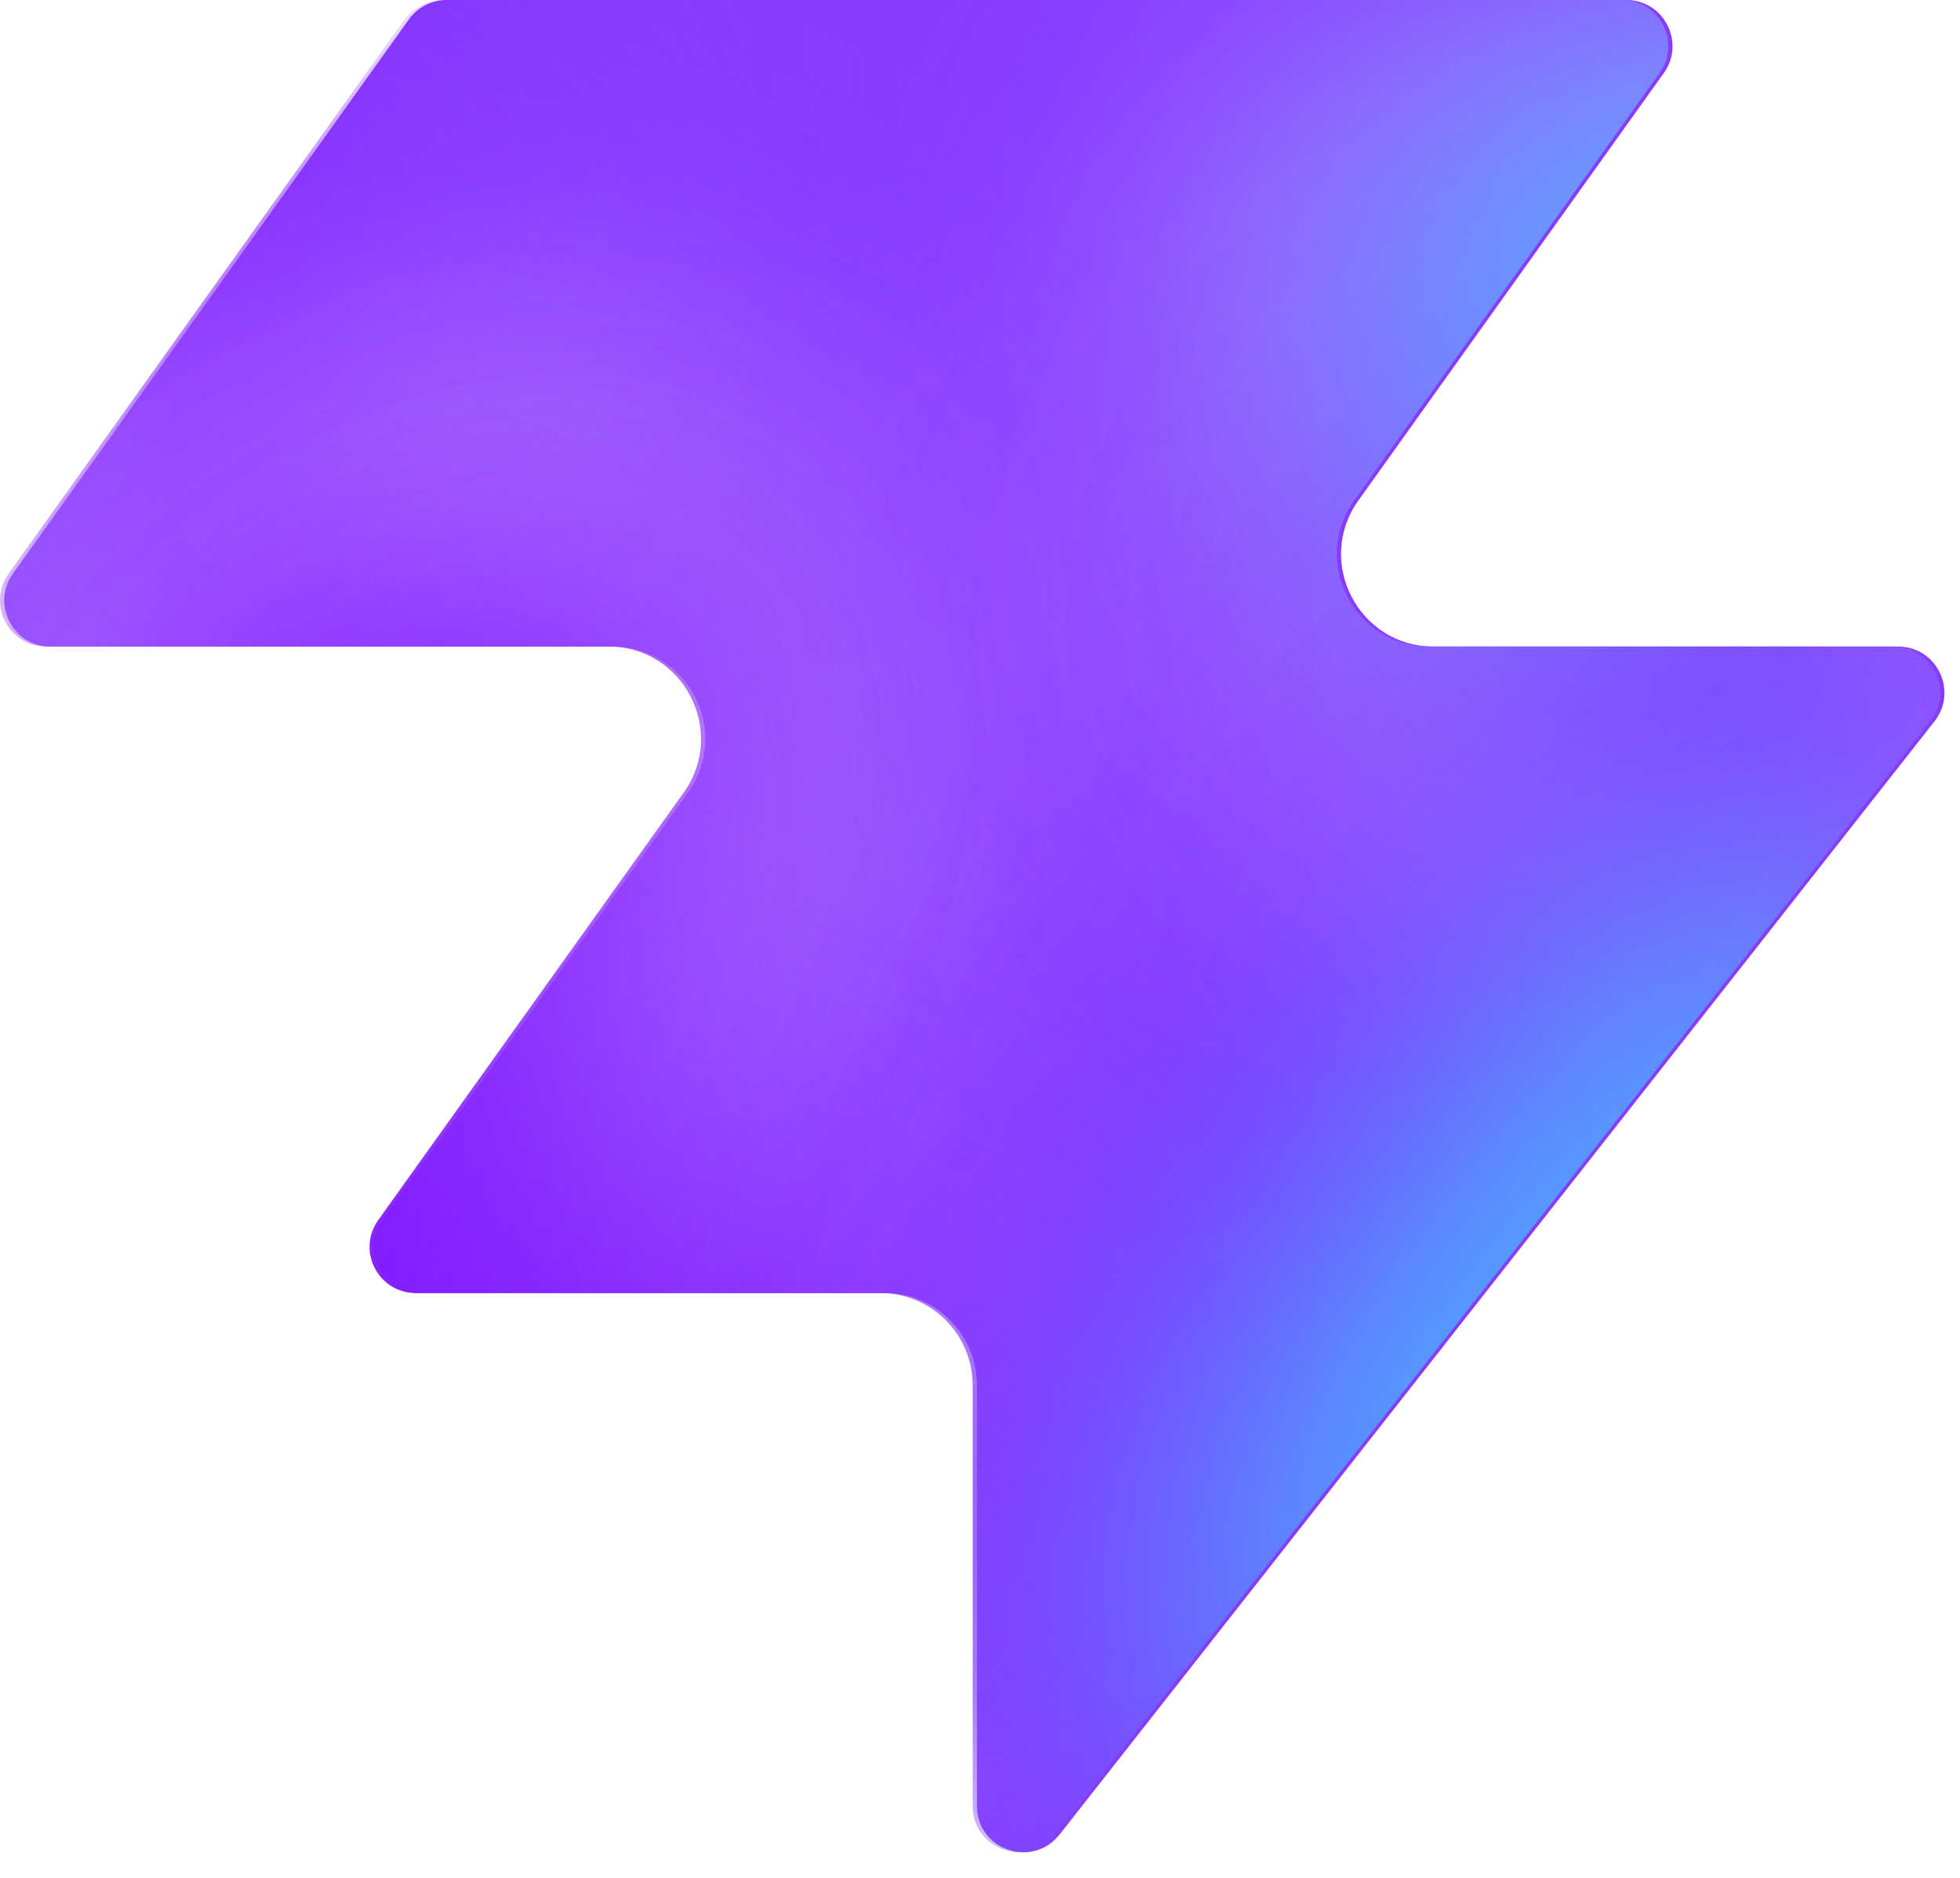
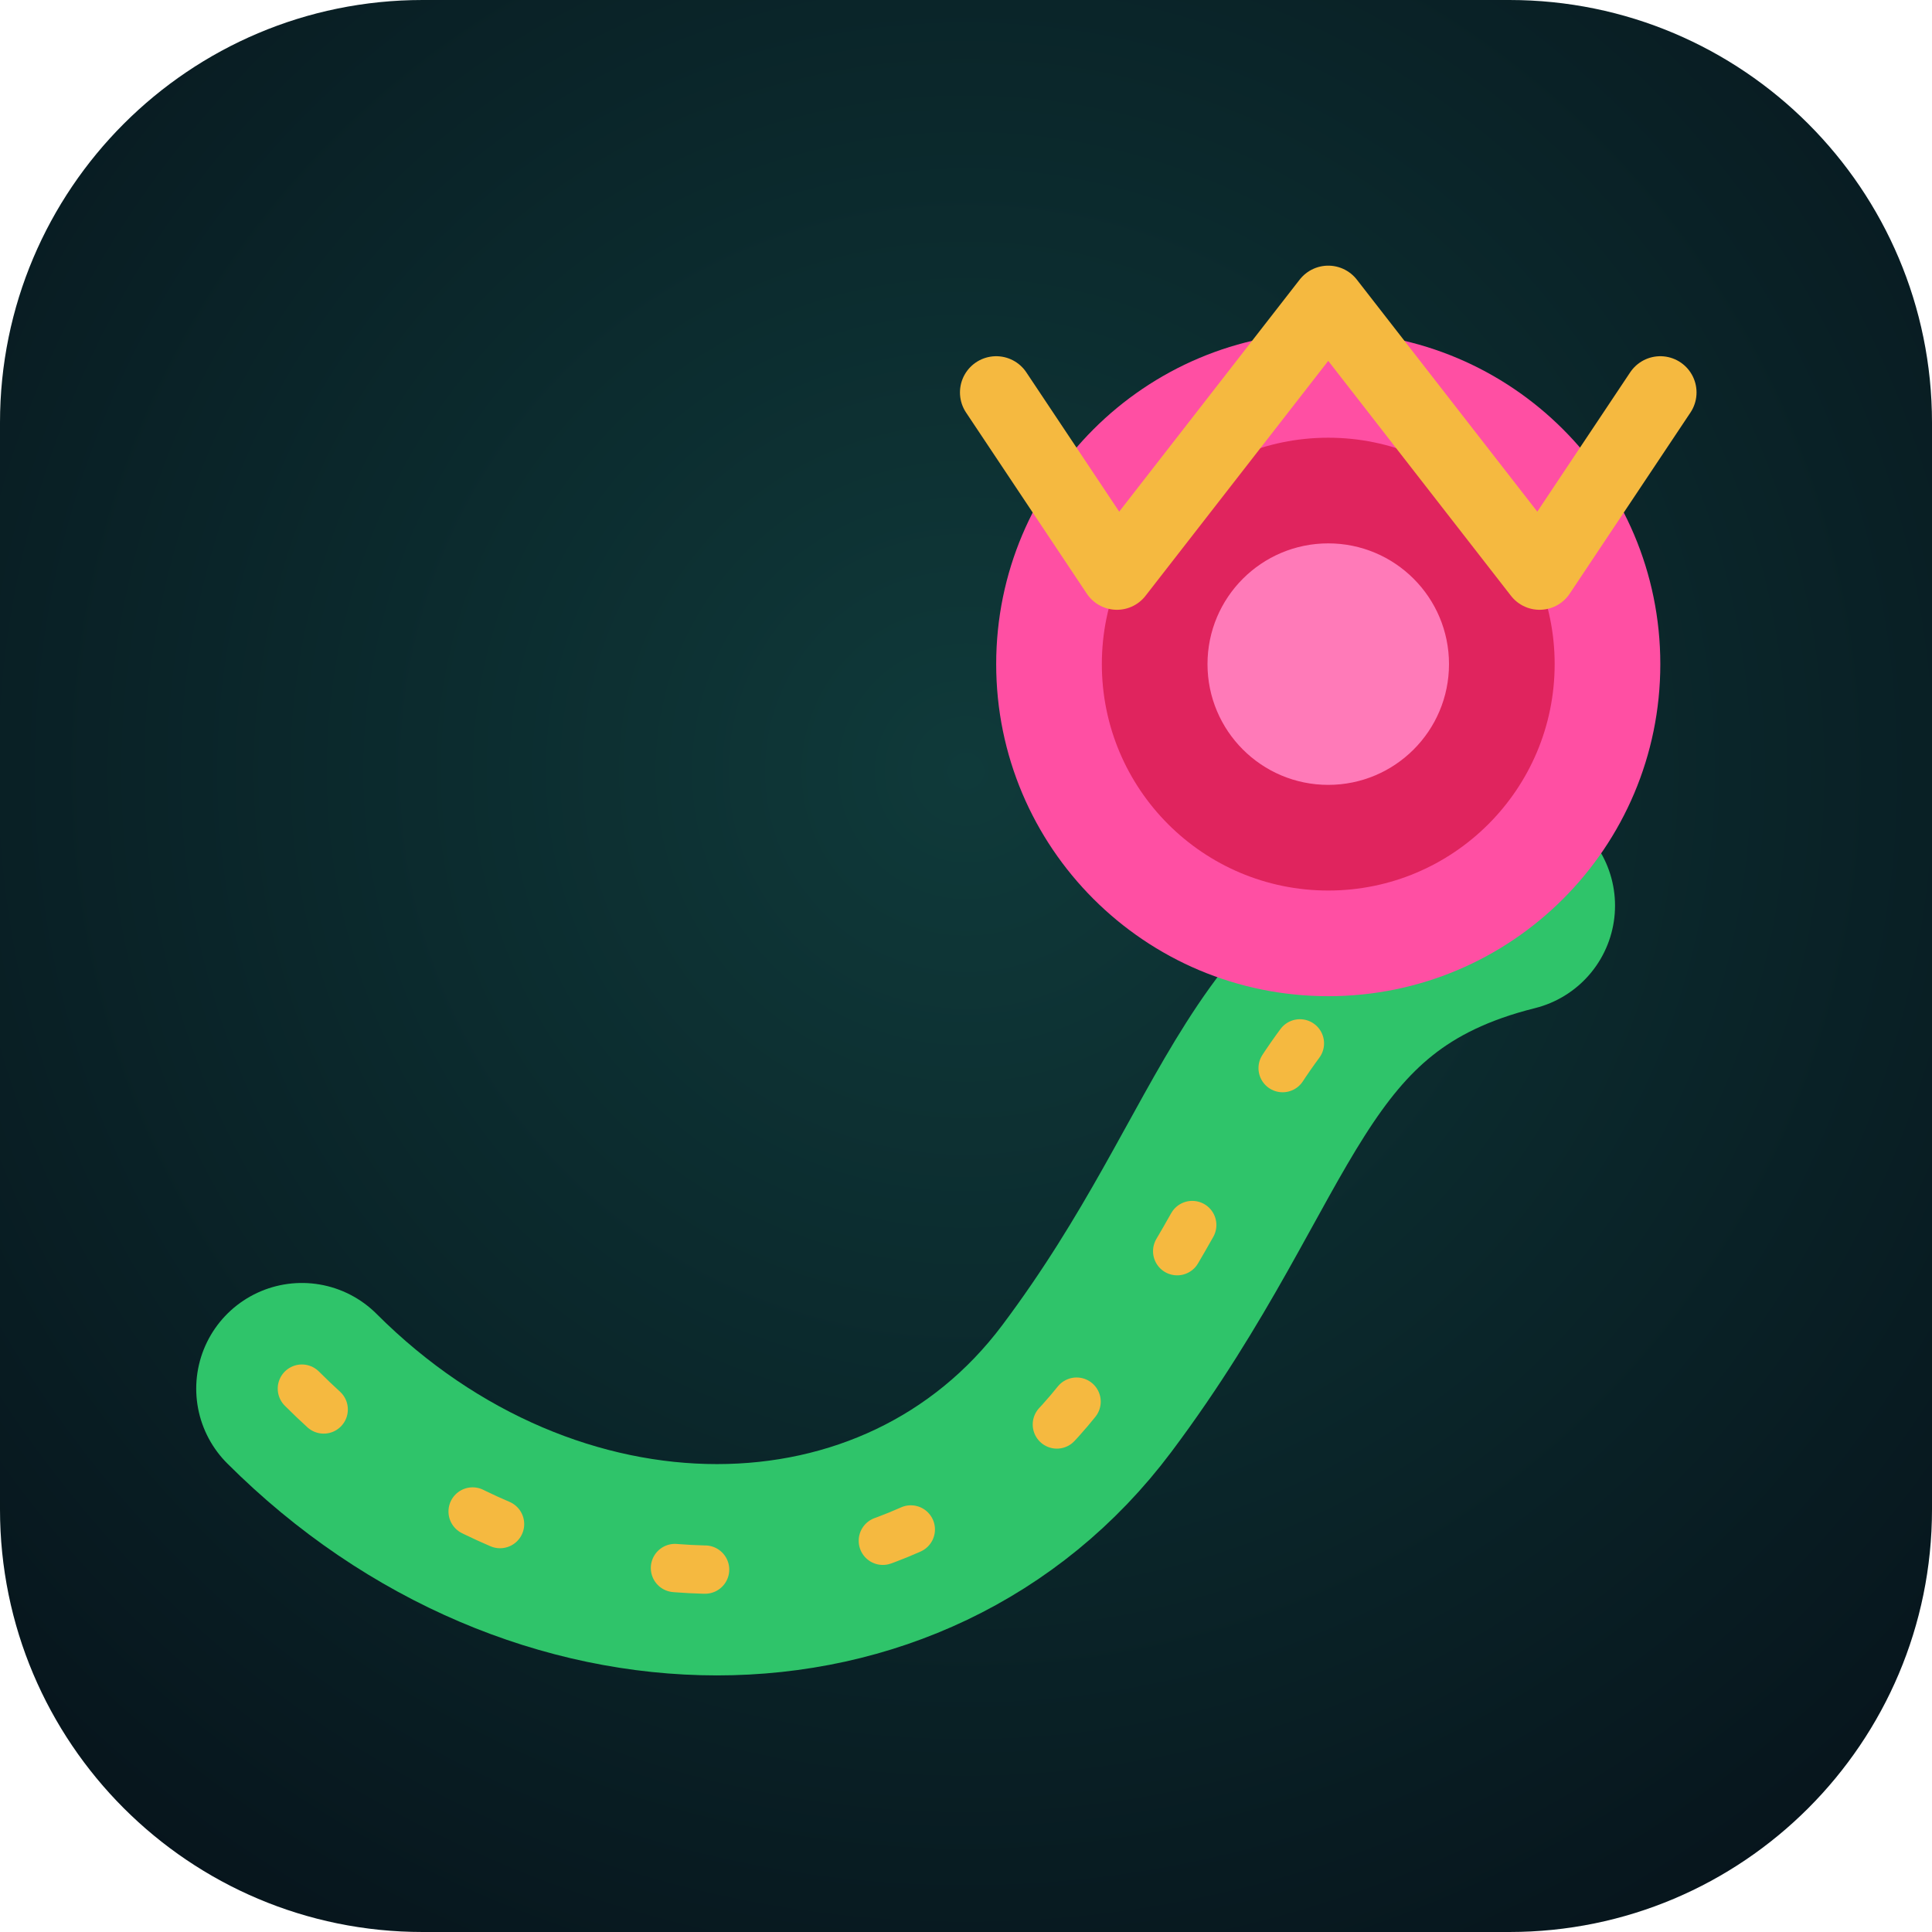
- <svg xmlns="http://www.w3.org/2000/svg" width="48" height="46" fill="none" viewBox="0 0 48 46">
-   <path fill="#863bff" d="M25.946 44.938c-.664.845-2.021.375-2.021-.698V33.937a2.26 2.26 0 0 0-2.262-2.262H10.287c-.92 0-1.456-1.04-.92-1.788l7.48-10.471c1.07-1.497 0-3.578-1.842-3.578H1.237c-.92 0-1.456-1.04-.92-1.788L10.013.474c.214-.297.556-.474.92-.474h28.894c.92 0 1.456 1.04.92 1.788l-7.48 10.471c-1.07 1.498 0 3.579 1.842 3.579h11.377c.943 0 1.473 1.088.89 1.83L25.947 44.94z" style="fill:#863bff;fill:color(display-p3 .525 .23 1);fill-opacity:1" />
-   <mask id="a" width="48" height="46" x="0" y="0" maskUnits="userSpaceOnUse" style="mask-type:alpha">
-     <path fill="#000" d="M25.842 44.938c-.664.844-2.021.375-2.021-.698V33.937a2.26 2.26 0 0 0-2.262-2.262H10.183c-.92 0-1.456-1.04-.92-1.788l7.48-10.471c1.07-1.498 0-3.579-1.842-3.579H1.133c-.92 0-1.456-1.04-.92-1.787L9.91.473c.214-.297.556-.474.92-.474h28.894c.92 0 1.456 1.04.92 1.788l-7.48 10.471c-1.07 1.498 0 3.578 1.842 3.578h11.377c.943 0 1.473 1.088.89 1.832L25.843 44.94z" style="fill:#000;fill-opacity:1" />
-   </mask>
-   <g mask="url(#a)">
-     <g filter="url(#b)">
-       <ellipse cx="5.508" cy="14.704" fill="#ede6ff" rx="5.508" ry="14.704" style="fill:#ede6ff;fill:color(display-p3 .927 .903 1);fill-opacity:1" transform="matrix(.00324 1 1 -.00324 -4.47 31.516)" />
-     </g>
-     <g filter="url(#c)">
-       <ellipse cx="10.399" cy="29.851" fill="#ede6ff" rx="10.399" ry="29.851" style="fill:#ede6ff;fill:color(display-p3 .927 .903 1);fill-opacity:1" transform="matrix(.00324 1 1 -.00324 -39.328 7.883)" />
-     </g>
-     <g filter="url(#d)">
-       <ellipse cx="5.508" cy="30.487" fill="#7e14ff" rx="5.508" ry="30.487" style="fill:#7e14ff;fill:color(display-p3 .492 .077 1);fill-opacity:1" transform="rotate(89.814 -25.913 -14.639)scale(1 -1)" />
-     </g>
-     <g filter="url(#e)">
-       <ellipse cx="5.508" cy="30.599" fill="#7e14ff" rx="5.508" ry="30.599" style="fill:#7e14ff;fill:color(display-p3 .492 .077 1);fill-opacity:1" transform="rotate(89.814 -32.644 -3.334)scale(1 -1)" />
-     </g>
-     <g filter="url(#f)">
-       <ellipse cx="5.508" cy="30.599" fill="#7e14ff" rx="5.508" ry="30.599" style="fill:#7e14ff;fill:color(display-p3 .492 .077 1);fill-opacity:1" transform="matrix(.00324 1 1 -.00324 -34.34 30.47)" />
-     </g>
-     <g filter="url(#g)">
-       <ellipse cx="14.072" cy="22.078" fill="#ede6ff" rx="14.072" ry="22.078" style="fill:#ede6ff;fill:color(display-p3 .927 .903 1);fill-opacity:1" transform="rotate(93.35 24.506 48.493)scale(-1 1)" />
-     </g>
-     <g filter="url(#h)">
-       <ellipse cx="3.47" cy="21.501" fill="#7e14ff" rx="3.47" ry="21.501" style="fill:#7e14ff;fill:color(display-p3 .492 .077 1);fill-opacity:1" transform="rotate(89.009 28.708 47.59)scale(-1 1)" />
-     </g>
-     <g filter="url(#i)">
-       <ellipse cx="3.47" cy="21.501" fill="#7e14ff" rx="3.47" ry="21.501" style="fill:#7e14ff;fill:color(display-p3 .492 .077 1);fill-opacity:1" transform="rotate(89.009 28.708 47.59)scale(-1 1)" />
-     </g>
-     <g filter="url(#j)">
-       <ellipse cx=".387" cy="8.972" fill="#7e14ff" rx="4.407" ry="29.108" style="fill:#7e14ff;fill:color(display-p3 .492 .077 1);fill-opacity:1" transform="rotate(39.51 .387 8.972)" />
-     </g>
-     <g filter="url(#k)">
-       <ellipse cx="47.523" cy="-6.092" fill="#7e14ff" rx="4.407" ry="29.108" style="fill:#7e14ff;fill:color(display-p3 .492 .077 1);fill-opacity:1" transform="rotate(37.892 47.523 -6.092)" />
-     </g>
-     <g filter="url(#l)">
-       <ellipse cx="41.412" cy="6.333" fill="#47bfff" rx="5.971" ry="9.665" style="fill:#47bfff;fill:color(display-p3 .28 .748 1);fill-opacity:1" transform="rotate(37.892 41.412 6.333)" />
-     </g>
-     <g filter="url(#m)">
-       <ellipse cx="-1.879" cy="38.332" fill="#7e14ff" rx="4.407" ry="29.108" style="fill:#7e14ff;fill:color(display-p3 .492 .077 1);fill-opacity:1" transform="rotate(37.892 -1.88 38.332)" />
-     </g>
-     <g filter="url(#n)">
-       <ellipse cx="-1.879" cy="38.332" fill="#7e14ff" rx="4.407" ry="29.108" style="fill:#7e14ff;fill:color(display-p3 .492 .077 1);fill-opacity:1" transform="rotate(37.892 -1.88 38.332)" />
-     </g>
-     <g filter="url(#o)">
-       <ellipse cx="35.651" cy="29.907" fill="#7e14ff" rx="4.407" ry="29.108" style="fill:#7e14ff;fill:color(display-p3 .492 .077 1);fill-opacity:1" transform="rotate(37.892 35.651 29.907)" />
-     </g>
-     <g filter="url(#p)">
-       <ellipse cx="38.418" cy="32.4" fill="#47bfff" rx="5.971" ry="15.297" style="fill:#47bfff;fill:color(display-p3 .28 .748 1);fill-opacity:1" transform="rotate(37.892 38.418 32.4)" />
-     </g>
-   </g>
+ <svg xmlns="http://www.w3.org/2000/svg" viewBox="0 0 64 64">
  <defs>
-     <filter id="b" width="60.045" height="41.654" x="-19.77" y="16.149" color-interpolation-filters="sRGB" filterUnits="userSpaceOnUse">
-       <feFlood flood-opacity="0" result="BackgroundImageFix" />
-       <feBlend in="SourceGraphic" in2="BackgroundImageFix" result="shape" />
-       <feGaussianBlur result="effect1_foregroundBlur_2002_17158" stdDeviation="7.659" />
-     </filter>
-     <filter id="c" width="90.34" height="51.437" x="-54.613" y="-7.533" color-interpolation-filters="sRGB" filterUnits="userSpaceOnUse">
-       <feFlood flood-opacity="0" result="BackgroundImageFix" />
-       <feBlend in="SourceGraphic" in2="BackgroundImageFix" result="shape" />
-       <feGaussianBlur result="effect1_foregroundBlur_2002_17158" stdDeviation="7.659" />
-     </filter>
-     <filter id="d" width="79.355" height="29.4" x="-49.64" y="2.03" color-interpolation-filters="sRGB" filterUnits="userSpaceOnUse">
-       <feFlood flood-opacity="0" result="BackgroundImageFix" />
-       <feBlend in="SourceGraphic" in2="BackgroundImageFix" result="shape" />
-       <feGaussianBlur result="effect1_foregroundBlur_2002_17158" stdDeviation="4.596" />
-     </filter>
-     <filter id="e" width="79.579" height="29.4" x="-45.045" y="20.029" color-interpolation-filters="sRGB" filterUnits="userSpaceOnUse">
-       <feFlood flood-opacity="0" result="BackgroundImageFix" />
-       <feBlend in="SourceGraphic" in2="BackgroundImageFix" result="shape" />
-       <feGaussianBlur result="effect1_foregroundBlur_2002_17158" stdDeviation="4.596" />
-     </filter>
-     <filter id="f" width="79.579" height="29.4" x="-43.513" y="21.178" color-interpolation-filters="sRGB" filterUnits="userSpaceOnUse">
-       <feFlood flood-opacity="0" result="BackgroundImageFix" />
-       <feBlend in="SourceGraphic" in2="BackgroundImageFix" result="shape" />
-       <feGaussianBlur result="effect1_foregroundBlur_2002_17158" stdDeviation="4.596" />
-     </filter>
-     <filter id="g" width="74.749" height="58.852" x="15.756" y="-17.901" color-interpolation-filters="sRGB" filterUnits="userSpaceOnUse">
-       <feFlood flood-opacity="0" result="BackgroundImageFix" />
-       <feBlend in="SourceGraphic" in2="BackgroundImageFix" result="shape" />
-       <feGaussianBlur result="effect1_foregroundBlur_2002_17158" stdDeviation="7.659" />
-     </filter>
-     <filter id="h" width="61.377" height="25.362" x="23.548" y="2.284" color-interpolation-filters="sRGB" filterUnits="userSpaceOnUse">
-       <feFlood flood-opacity="0" result="BackgroundImageFix" />
-       <feBlend in="SourceGraphic" in2="BackgroundImageFix" result="shape" />
-       <feGaussianBlur result="effect1_foregroundBlur_2002_17158" stdDeviation="4.596" />
-     </filter>
-     <filter id="i" width="61.377" height="25.362" x="23.548" y="2.284" color-interpolation-filters="sRGB" filterUnits="userSpaceOnUse">
-       <feFlood flood-opacity="0" result="BackgroundImageFix" />
-       <feBlend in="SourceGraphic" in2="BackgroundImageFix" result="shape" />
-       <feGaussianBlur result="effect1_foregroundBlur_2002_17158" stdDeviation="4.596" />
-     </filter>
-     <filter id="j" width="56.045" height="63.649" x="-27.636" y="-22.853" color-interpolation-filters="sRGB" filterUnits="userSpaceOnUse">
-       <feFlood flood-opacity="0" result="BackgroundImageFix" />
-       <feBlend in="SourceGraphic" in2="BackgroundImageFix" result="shape" />
-       <feGaussianBlur result="effect1_foregroundBlur_2002_17158" stdDeviation="4.596" />
-     </filter>
-     <filter id="k" width="54.814" height="64.646" x="20.116" y="-38.415" color-interpolation-filters="sRGB" filterUnits="userSpaceOnUse">
-       <feFlood flood-opacity="0" result="BackgroundImageFix" />
-       <feBlend in="SourceGraphic" in2="BackgroundImageFix" result="shape" />
-       <feGaussianBlur result="effect1_foregroundBlur_2002_17158" stdDeviation="4.596" />
-     </filter>
-     <filter id="l" width="33.541" height="35.313" x="24.641" y="-11.323" color-interpolation-filters="sRGB" filterUnits="userSpaceOnUse">
-       <feFlood flood-opacity="0" result="BackgroundImageFix" />
-       <feBlend in="SourceGraphic" in2="BackgroundImageFix" result="shape" />
-       <feGaussianBlur result="effect1_foregroundBlur_2002_17158" stdDeviation="4.596" />
-     </filter>
-     <filter id="m" width="54.814" height="64.646" x="-29.286" y="6.009" color-interpolation-filters="sRGB" filterUnits="userSpaceOnUse">
-       <feFlood flood-opacity="0" result="BackgroundImageFix" />
-       <feBlend in="SourceGraphic" in2="BackgroundImageFix" result="shape" />
-       <feGaussianBlur result="effect1_foregroundBlur_2002_17158" stdDeviation="4.596" />
-     </filter>
-     <filter id="n" width="54.814" height="64.646" x="-29.286" y="6.009" color-interpolation-filters="sRGB" filterUnits="userSpaceOnUse">
-       <feFlood flood-opacity="0" result="BackgroundImageFix" />
-       <feBlend in="SourceGraphic" in2="BackgroundImageFix" result="shape" />
-       <feGaussianBlur result="effect1_foregroundBlur_2002_17158" stdDeviation="4.596" />
-     </filter>
-     <filter id="o" width="54.814" height="64.646" x="8.244" y="-2.416" color-interpolation-filters="sRGB" filterUnits="userSpaceOnUse">
-       <feFlood flood-opacity="0" result="BackgroundImageFix" />
-       <feBlend in="SourceGraphic" in2="BackgroundImageFix" result="shape" />
-       <feGaussianBlur result="effect1_foregroundBlur_2002_17158" stdDeviation="4.596" />
-     </filter>
-     <filter id="p" width="39.409" height="43.623" x="18.713" y="10.588" color-interpolation-filters="sRGB" filterUnits="userSpaceOnUse">
-       <feFlood flood-opacity="0" result="BackgroundImageFix" />
-       <feBlend in="SourceGraphic" in2="BackgroundImageFix" result="shape" />
-       <feGaussianBlur result="effect1_foregroundBlur_2002_17158" stdDeviation="4.596" />
-     </filter>
+     <radialGradient id="bg" cx="50%" cy="40%" r="75%">
+       <stop offset="0" stop-color="#0f3a3a" />
+       <stop offset="1" stop-color="#06121a" />
+     </radialGradient>
  </defs>
+   <rect width="64" height="64" rx="14" fill="url(#bg)" />
+   <path d="M10 46c8 8 20 8 26 0s6-14 14-16" fill="none" stroke="#2fc46a" stroke-width="7" stroke-linecap="round" />
+   <path d="M10 46c8 8 20 8 26 0s6-14 14-16" fill="none" stroke="#f5b940" stroke-width="1.6" stroke-linecap="round" stroke-dasharray="1 6" />
+   <circle cx="44" cy="22" r="11" fill="#ff4fa3" />
+   <circle cx="44" cy="22" r="7.5" fill="#e0245e" />
+   <circle cx="44" cy="22" r="4" fill="#ff7ab8" />
+   <path d="M33 13l4 6 7-9 7 9 4-6" fill="none" stroke="#f5b940" stroke-width="2.4" stroke-linecap="round" stroke-linejoin="round" />
</svg>
